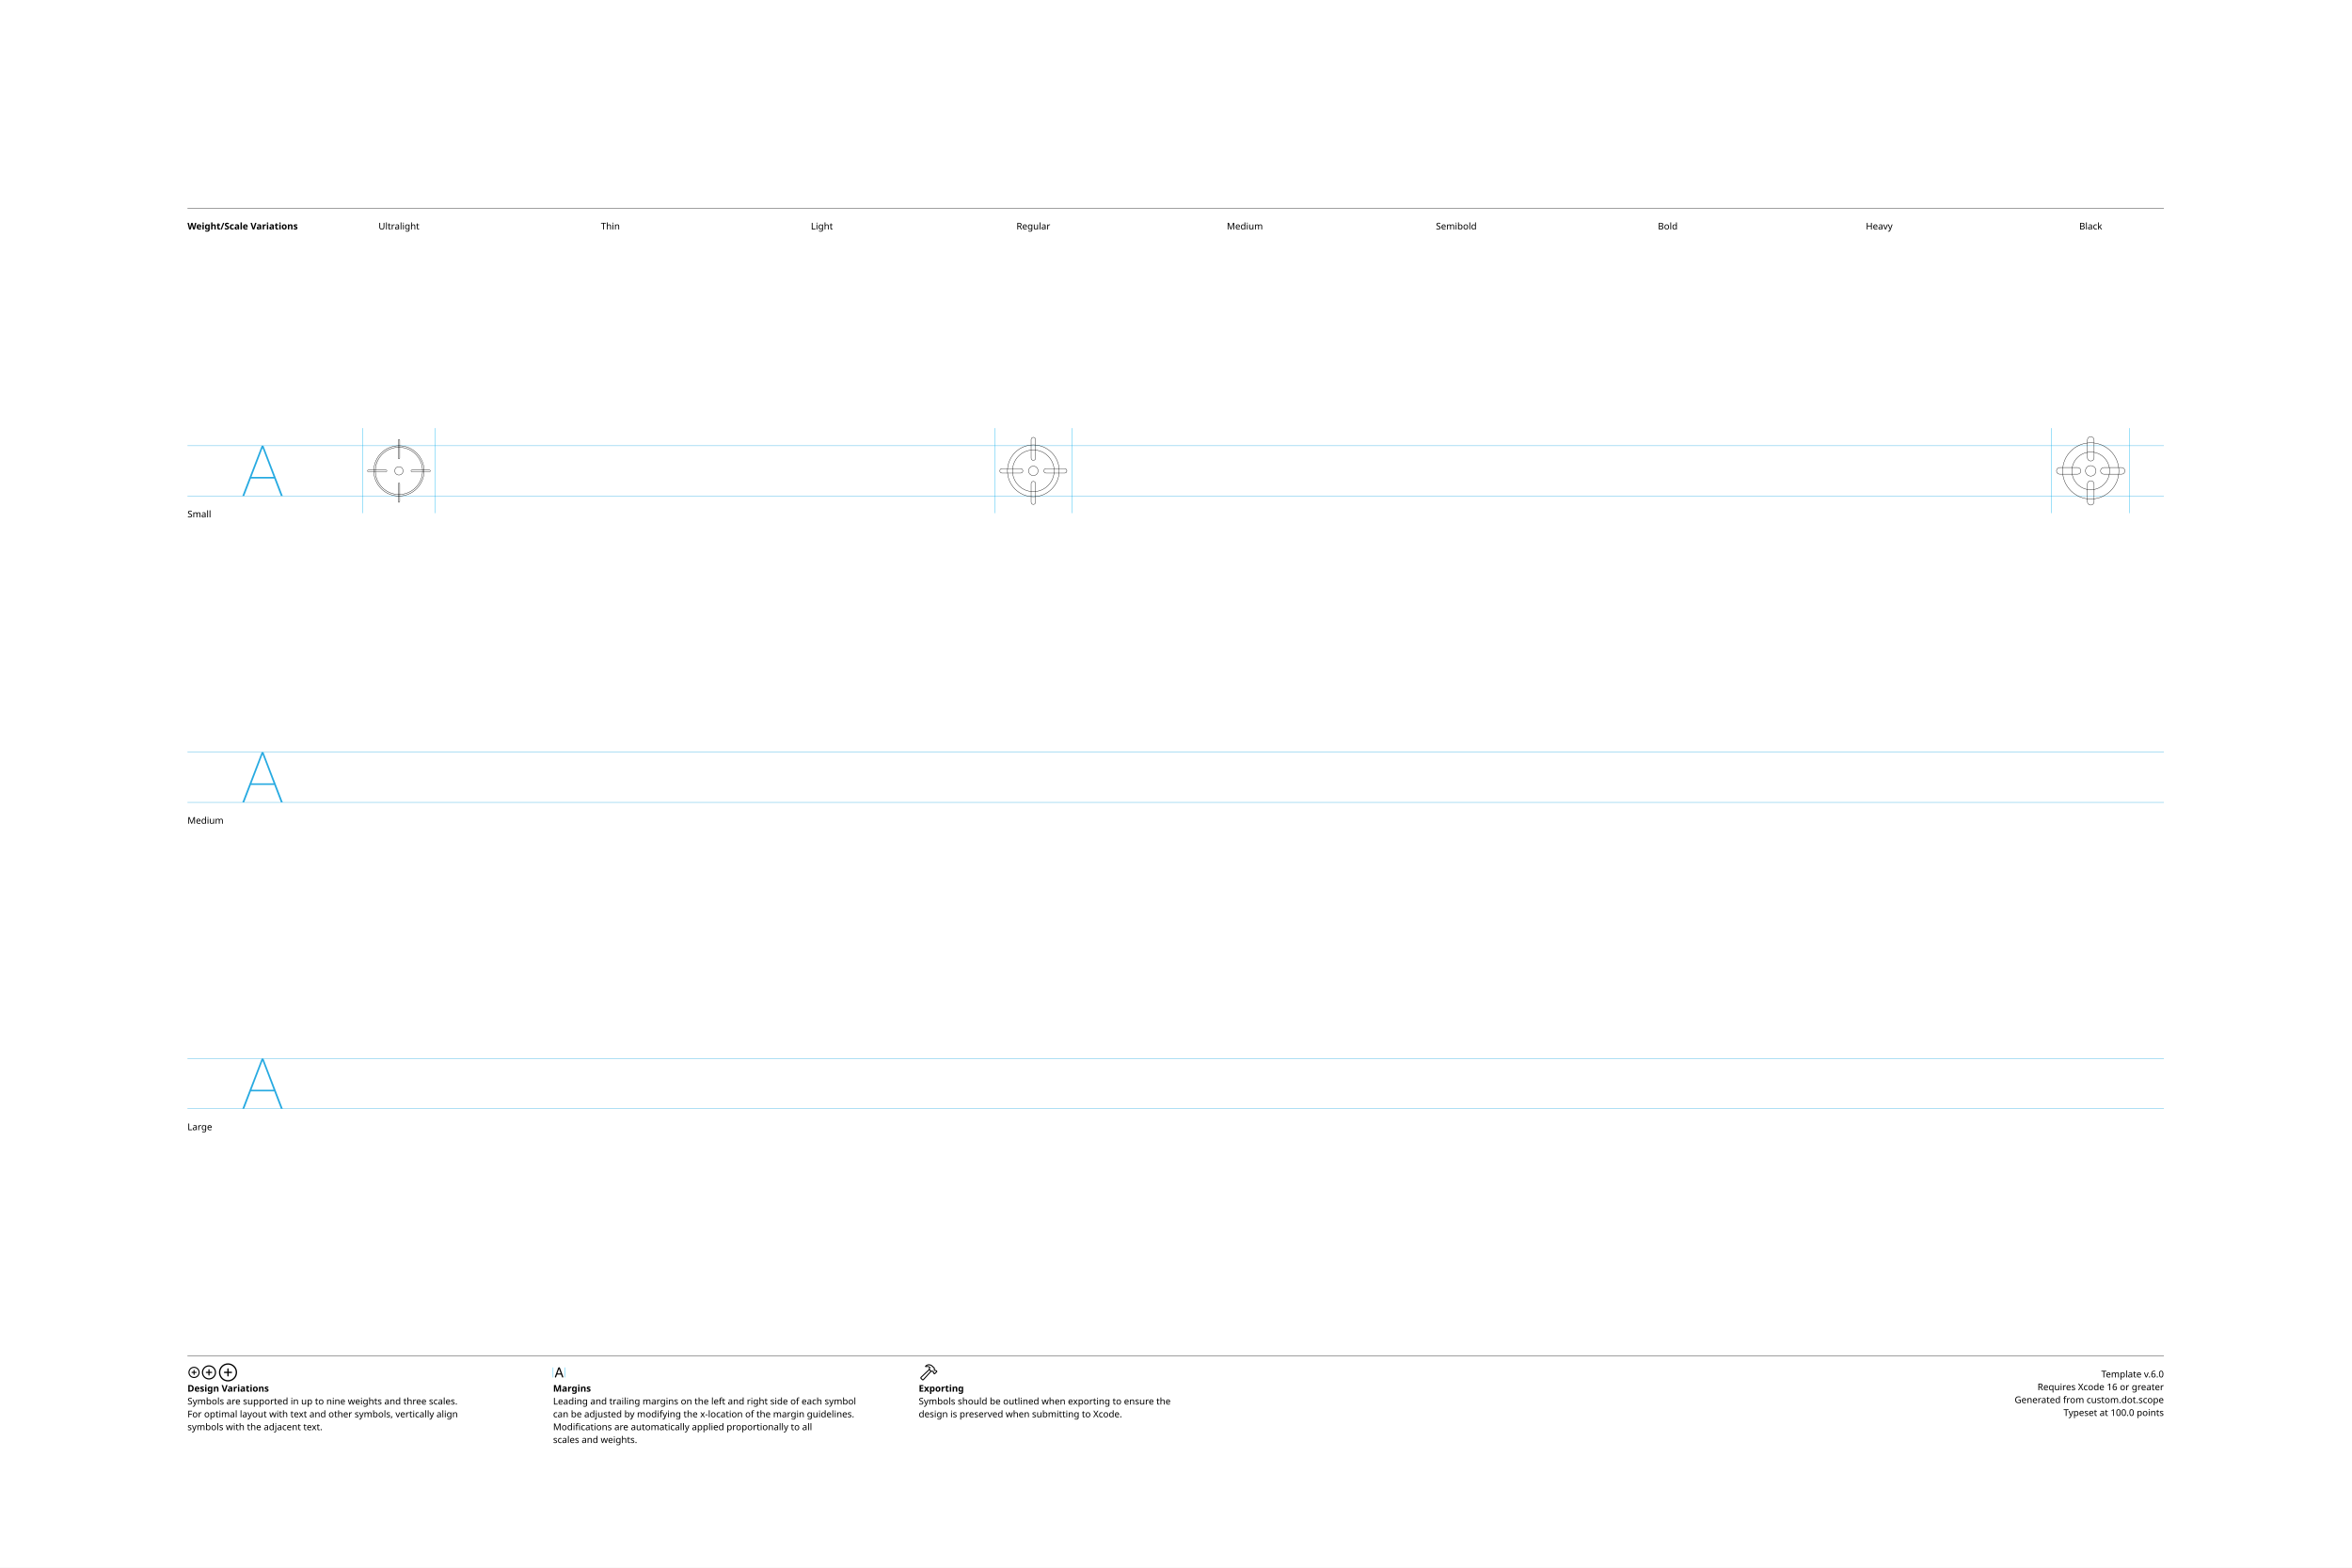
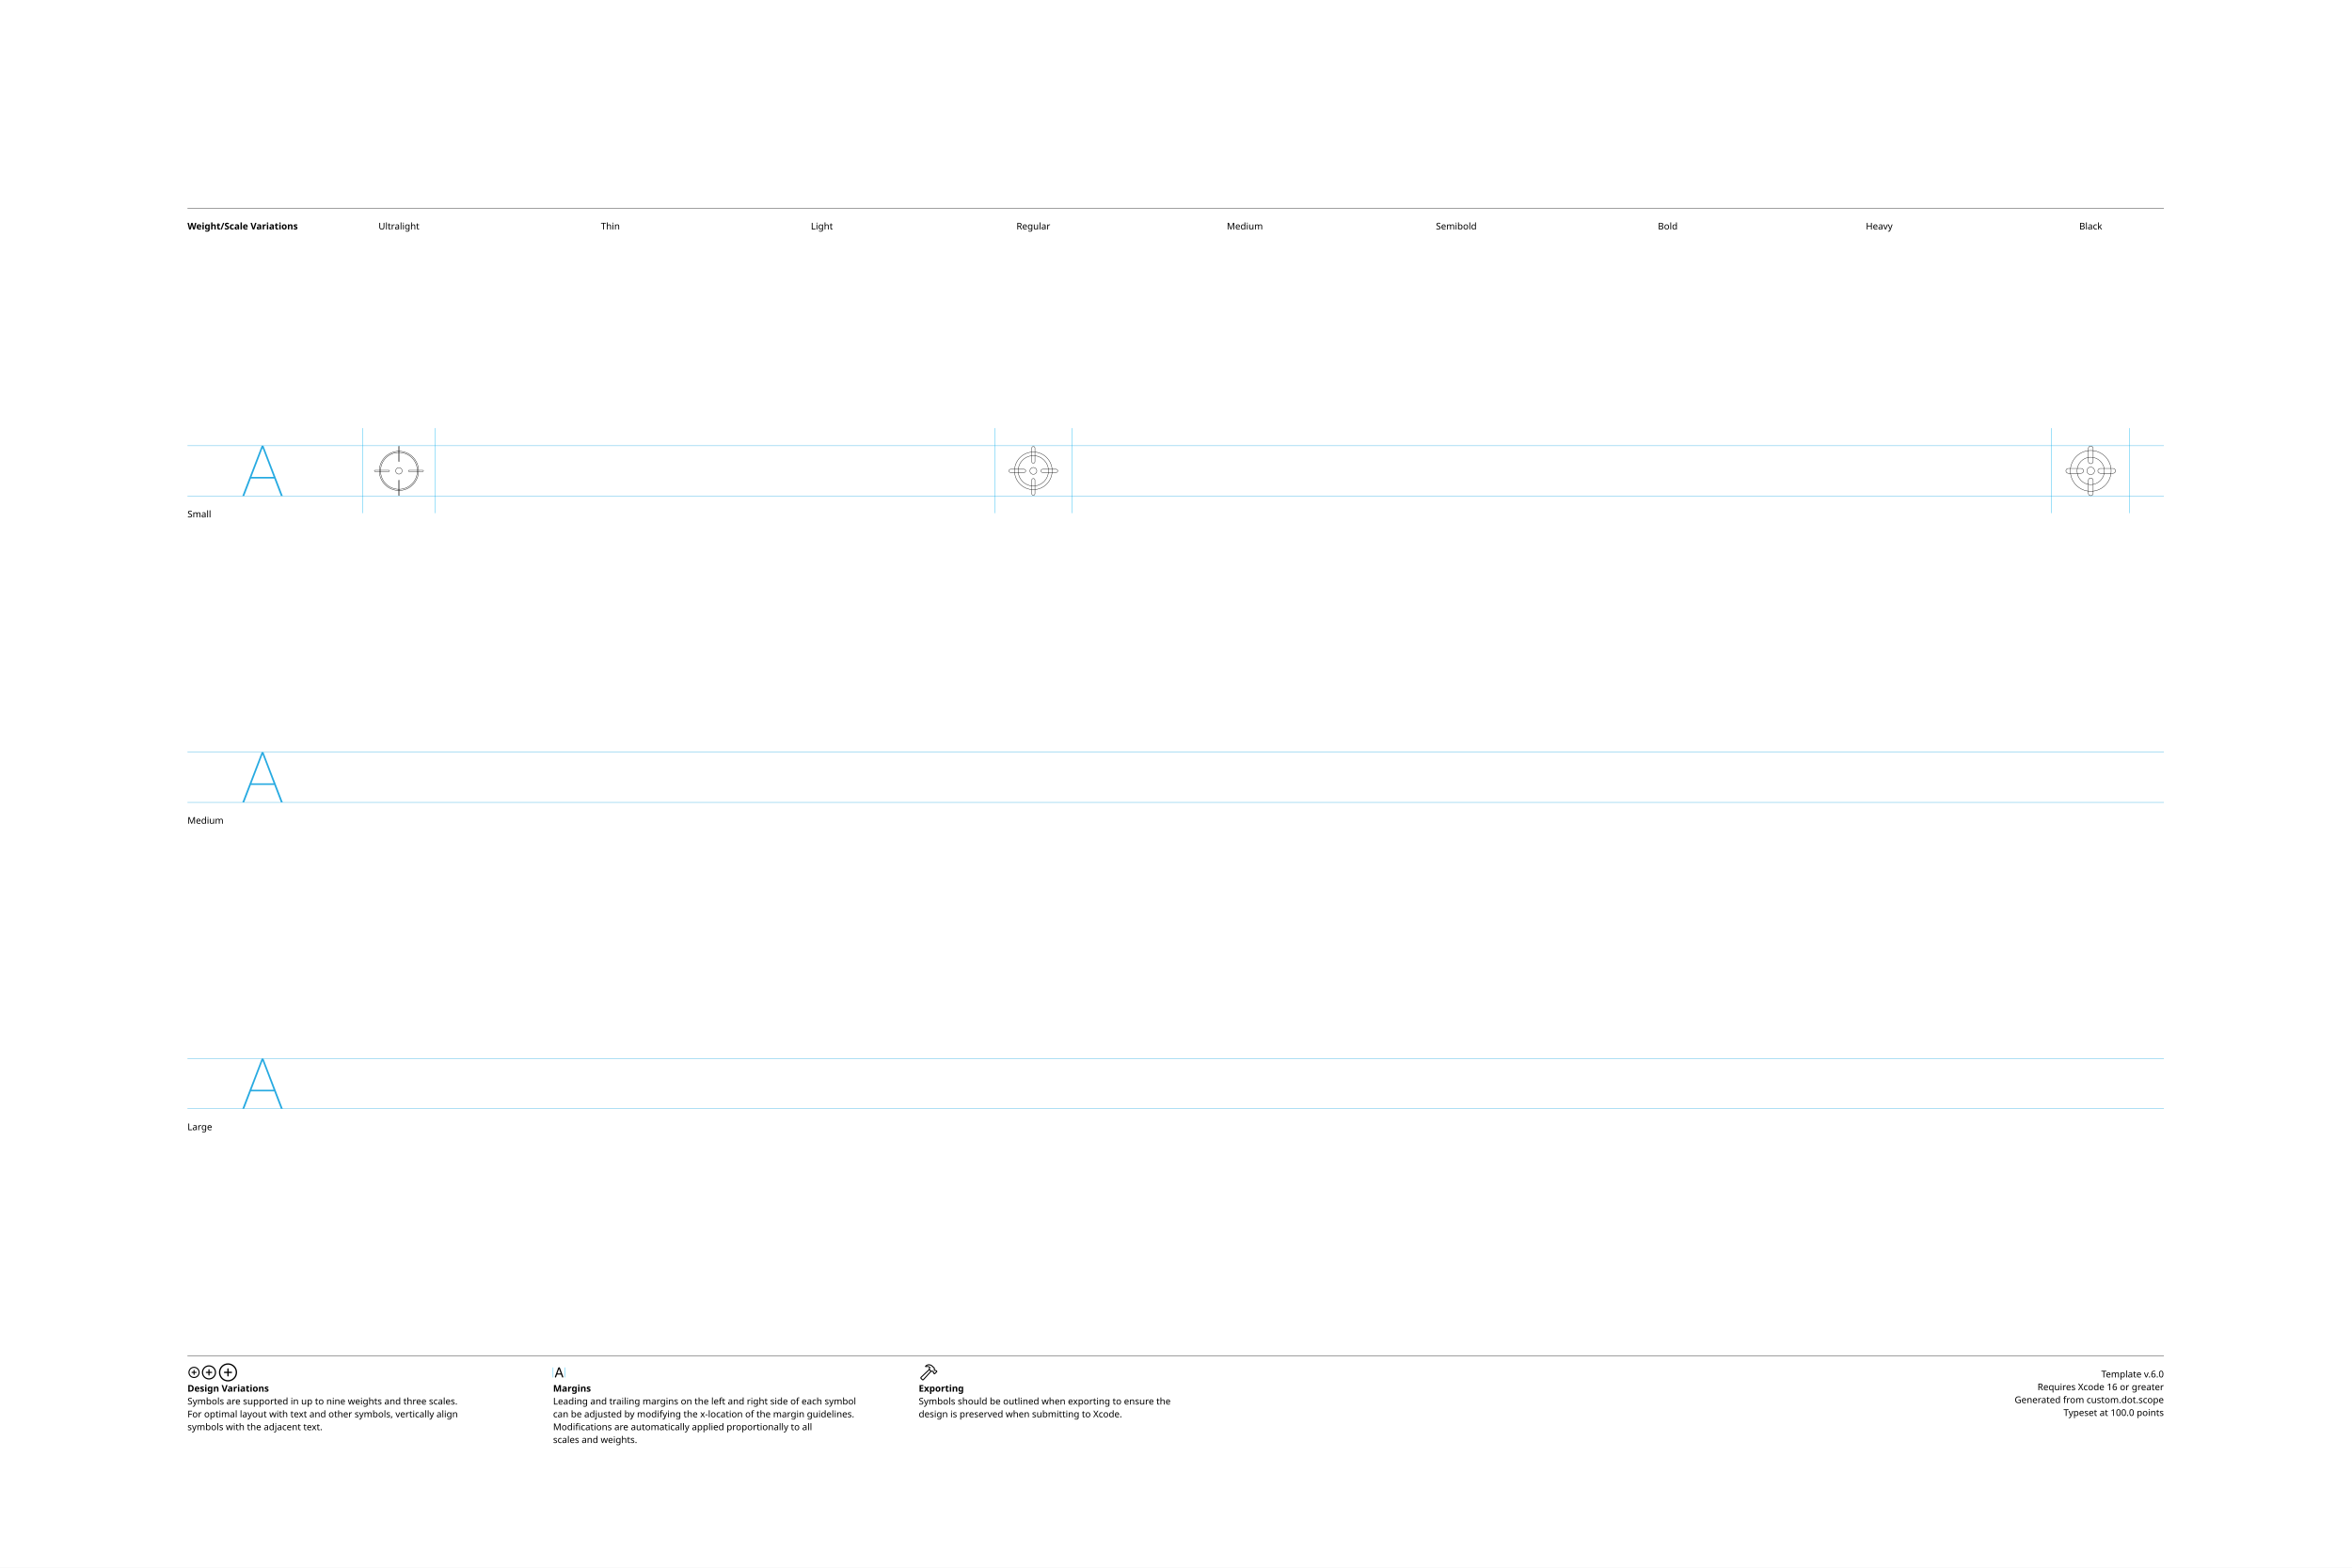
<svg xmlns="http://www.w3.org/2000/svg" version="1.1" viewBox="0 0 3300 2200">
  <style>.SFSymbolsPreviewWireframe {fill:none;opacity:1.0;stroke:black;stroke-width:0.5}
</style>
  <g id="Notes">
    <rect height="2200" id="artboard" style="fill:white;opacity:1" width="3300" x="0" y="0" />
    <line style="fill:none;stroke:black;opacity:1;stroke-width:0.5;" x1="263" x2="3036" y1="292" y2="292" />
    <text style="stroke:none;fill:black;font-family:sans-serif;font-size:13;font-weight:bold;" transform="matrix(1 0 0 1 263 322)">Weight/Scale Variations</text>
    <text style="stroke:none;fill:black;font-family:sans-serif;font-size:13;text-anchor:middle;" transform="matrix(1 0 0 1 559.711 322)">Ultralight</text>
    <text style="stroke:none;fill:black;font-family:sans-serif;font-size:13;text-anchor:middle;" transform="matrix(1 0 0 1 856.422 322)">Thin</text>
    <text style="stroke:none;fill:black;font-family:sans-serif;font-size:13;text-anchor:middle;" transform="matrix(1 0 0 1 1153.13 322)">Light</text>
    <text style="stroke:none;fill:black;font-family:sans-serif;font-size:13;text-anchor:middle;" transform="matrix(1 0 0 1 1449.84 322)">Regular</text>
    <text style="stroke:none;fill:black;font-family:sans-serif;font-size:13;text-anchor:middle;" transform="matrix(1 0 0 1 1746.56 322)">Medium</text>
    <text style="stroke:none;fill:black;font-family:sans-serif;font-size:13;text-anchor:middle;" transform="matrix(1 0 0 1 2043.27 322)">Semibold</text>
    <text style="stroke:none;fill:black;font-family:sans-serif;font-size:13;text-anchor:middle;" transform="matrix(1 0 0 1 2339.98 322)">Bold</text>
    <text style="stroke:none;fill:black;font-family:sans-serif;font-size:13;text-anchor:middle;" transform="matrix(1 0 0 1 2636.69 322)">Heavy</text>
    <text style="stroke:none;fill:black;font-family:sans-serif;font-size:13;text-anchor:middle;" transform="matrix(1 0 0 1 2933.4 322)">Black</text>
    <line style="fill:none;stroke:black;opacity:1;stroke-width:0.5;" x1="263" x2="3036" y1="1903" y2="1903" />
    <g transform="matrix(0.2 0 0 0.2 263 1933)">
      <path d="m46.24 4.15c21.777 0 39.453-17.627 39.453-39.404s-17.676-39.404-39.453-39.404c-21.729 0-39.404 17.627-39.404 39.404s17.676 39.404 39.404 39.404Zm0-7.422c-17.676 0-31.934-14.307-31.934-31.982s14.258-31.982 31.934-31.982 31.982 14.307 31.982 31.982-14.307 31.982-31.982 31.982Zm-17.969-31.982c0 2.148 1.514 3.613 3.76 3.613h10.498v10.596c0 2.197 1.465 3.711 3.613 3.711 2.246 0 3.711-1.514 3.711-3.711v-10.596h10.596c2.197 0 3.711-1.465 3.711-3.613 0-2.197-1.514-3.711-3.711-3.711h-10.596v-10.547c0-2.246-1.465-3.76-3.711-3.76-2.148 0-3.613 1.514-3.613 3.76v10.547h-10.498c-2.246 0-3.76 1.514-3.76 3.711Z" />
    </g>
    <g transform="matrix(0.2 0 0 0.2 281.506 1933)">
      <path d="m58.545 14.551c27.49 0 49.805-22.314 49.805-49.805s-22.314-49.805-49.805-49.805-49.805 22.314-49.805 49.805 22.314 49.805 49.805 49.805Zm0-8.301c-22.949 0-41.504-18.555-41.504-41.504s18.555-41.504 41.504-41.504 41.504 18.555 41.504 41.504-18.555 41.504-41.504 41.504Zm-22.656-41.504c0 2.393 1.66 4.004 4.15 4.004h14.355v14.404c0 2.441 1.66 4.15 4.053 4.15 2.441 0 4.15-1.66 4.15-4.15v-14.404h14.404c2.441 0 4.15-1.611 4.15-4.004 0-2.441-1.709-4.15-4.15-4.15h-14.404v-14.355c0-2.49-1.709-4.199-4.15-4.199-2.393 0-4.053 1.709-4.053 4.199v14.355h-14.355c-2.49 0-4.15 1.709-4.15 4.15Z" />
    </g>
    <g transform="matrix(0.2 0 0 0.2 304.924 1933)">
      <path d="m74.853 28.32c35.107 0 63.623-28.467 63.623-63.574s-28.516-63.623-63.623-63.623-63.574 28.516-63.574 63.623 28.467 63.574 63.574 63.574Zm0-9.082c-30.127 0-54.492-24.365-54.492-54.492s24.365-54.492 54.492-54.492 54.492 24.365 54.492 54.492-24.365 54.492-54.492 54.492Zm-28.857-54.492c0 2.588 1.855 4.395 4.59 4.395h19.727v19.775c0 2.686 1.855 4.59 4.443 4.59 2.686 0 4.541-1.855 4.541-4.59v-19.775h19.775c2.686 0 4.59-1.807 4.59-4.395 0-2.734-1.855-4.59-4.59-4.59h-19.775v-19.727c0-2.734-1.855-4.639-4.541-4.639-2.588 0-4.443 1.904-4.443 4.639v19.727h-19.727c-2.734 0-4.59 1.855-4.59 4.59Z" />
    </g>
    <text style="stroke:none;fill:black;font-family:sans-serif;font-size:13;font-weight:bold;" transform="matrix(1 0 0 1 263 1953)">Design Variations</text>
    <text style="stroke:none;fill:black;font-family:sans-serif;font-size:13;" transform="matrix(1 0 0 1 263 1971)">Symbols are supported in up to nine weights and three scales.</text>
    <text style="stroke:none;fill:black;font-family:sans-serif;font-size:13;" transform="matrix(1 0 0 1 263 1989)">For optimal layout with text and other symbols, vertically align</text>
    <text style="stroke:none;fill:black;font-family:sans-serif;font-size:13;" transform="matrix(1 0 0 1 263 2007)">symbols with the adjacent text.</text>
    <line style="fill:none;stroke:#00AEEF;stroke-width:0.5;opacity:1.0;" x1="776" x2="776" y1="1919" y2="1933" />
    <g transform="matrix(0.2 0 0 0.2 776 1933)">
      <path d="m16.553 0.781c2.588 0 3.857-0.977 4.785-3.711l6.299-17.236h28.809l6.299 17.236c0.928 2.734 2.197 3.711 4.736 3.711 2.588 0 4.248-1.562 4.248-4.004 0-0.83-0.146-1.611-0.537-2.637l-22.9-60.986c-1.123-2.979-3.125-4.492-6.25-4.492-3.027 0-5.078 1.465-6.152 4.443l-22.9 61.084c-0.391 1.025-0.537 1.807-0.537 2.637 0 2.441 1.562 3.955 4.102 3.955Zm13.477-28.369 11.865-32.861h0.244l11.865 32.861Z" />
    </g>
    <line style="fill:none;stroke:#00AEEF;stroke-width:0.5;opacity:1.0;" x1="792.836" x2="792.836" y1="1919" y2="1933" />
    <text style="stroke:none;fill:black;font-family:sans-serif;font-size:13;font-weight:bold;" transform="matrix(1 0 0 1 776 1953)">Margins</text>
    <text style="stroke:none;fill:black;font-family:sans-serif;font-size:13;" transform="matrix(1 0 0 1 776 1971)">Leading and trailing margins on the left and right side of each symbol</text>
    <text style="stroke:none;fill:black;font-family:sans-serif;font-size:13;" transform="matrix(1 0 0 1 776 1989)">can be adjusted by modifying the x-location of the margin guidelines.</text>
    <text style="stroke:none;fill:black;font-family:sans-serif;font-size:13;" transform="matrix(1 0 0 1 776 2007)">Modifications are automatically applied proportionally to all</text>
    <text style="stroke:none;fill:black;font-family:sans-serif;font-size:13;" transform="matrix(1 0 0 1 776 2025)">scales and weights.</text>
    <g transform="matrix(0.2 0 0 0.2 1289 1933)">
      <path d="m14.209 9.326 8.496 8.545c4.297 4.346 9.229 4.053 13.867-1.074l53.467-58.935-4.834-4.883-53.076 58.398c-1.758 2.002-3.418 2.49-5.762 0.146l-5.859-5.811c-2.344-2.295-1.807-4.004 0.195-5.811l57.373-54.004-4.883-4.834-57.959 54.443c-4.932 4.59-5.322 9.473-1.025 13.818Zm32.08-90.967c-2.1 2.051-2.246 4.932-1.074 6.885 1.172 1.807 3.467 2.979 6.689 2.148 7.324-1.709 14.941-2.002 22.07 2.686l-2.93 7.275c-1.709 4.15-0.83 7.08 1.855 9.814l11.475 11.572c2.441 2.441 4.492 2.539 7.324 2.051l5.322-0.977 3.32 3.369-0.195 2.783c-0.195 2.49 0.439 4.395 2.881 6.787l3.809 3.711c2.393 2.393 5.469 2.539 7.812 0.195l14.551-14.6c2.344-2.344 2.246-5.322-0.146-7.715l-3.857-3.809c-2.393-2.393-4.248-3.174-6.641-2.979l-2.881 0.244-3.223-3.174 1.221-5.615c0.635-2.832-0.146-5.029-3.076-7.959l-10.986-10.938c-16.699-16.602-38.867-16.211-53.32-1.758Zm7.471 1.855c12.158-8.887 28.613-7.373 39.746 3.76l12.158 12.06c1.172 1.172 1.367 2.1 1.025 3.809l-1.611 7.422 7.52 7.422 4.932-0.293c1.27-0.049 1.66 0.049 2.637 1.025l2.881 2.881-12.207 12.207-2.881-2.881c-0.977-0.977-1.123-1.367-1.074-2.686l0.342-4.883-7.471-7.422-7.617 1.27c-1.611 0.342-2.344 0.195-3.564-0.977l-10.01-10.01c-1.27-1.172-1.416-2.002-0.635-3.857l4.395-10.449c-7.812-7.275-17.969-10.4-28.125-7.422-0.781 0.195-1.074-0.439-0.439-0.977Z" />
    </g>
    <text style="stroke:none;fill:black;font-family:sans-serif;font-size:13;font-weight:bold;" transform="matrix(1 0 0 1 1289 1953)">Exporting</text>
    <text style="stroke:none;fill:black;font-family:sans-serif;font-size:13;" transform="matrix(1 0 0 1 1289 1971)">Symbols should be outlined when exporting to ensure the</text>
    <text style="stroke:none;fill:black;font-family:sans-serif;font-size:13;" transform="matrix(1 0 0 1 1289 1989)">design is preserved when submitting to Xcode.</text>
    <text id="template-version" style="stroke:none;fill:black;font-family:sans-serif;font-size:13;text-anchor:end;" transform="matrix(1 0 0 1 3036 1933)">Template v.6.0</text>
    <text style="stroke:none;fill:black;font-family:sans-serif;font-size:13;text-anchor:end;" transform="matrix(1 0 0 1 3036 1951)">Requires Xcode 16 or greater</text>
    <text id="descriptive-name" style="stroke:none;fill:black;font-family:sans-serif;font-size:13;text-anchor:end;" transform="matrix(1 0 0 1 3036 1969)">Generated from custom.dot.scope</text>
    <text style="stroke:none;fill:black;font-family:sans-serif;font-size:13;text-anchor:end;" transform="matrix(1 0 0 1 3036 1987)">Typeset at 100.0 points</text>
    <text style="stroke:none;fill:black;font-family:sans-serif;font-size:13;" transform="matrix(1 0 0 1 263 726)">Small</text>
    <text style="stroke:none;fill:black;font-family:sans-serif;font-size:13;" transform="matrix(1 0 0 1 263 1156)">Medium</text>
    <text style="stroke:none;fill:black;font-family:sans-serif;font-size:13;" transform="matrix(1 0 0 1 263 1586)">Large</text>
  </g>
  <g id="Guides">
    <g id="H-reference" style="fill:#27AAE1;stroke:none;" transform="matrix(1 0 0 1 339 696)">
      <path d="M0.994 0L3.638 0L29.328-67.132L30.03-67.132L30.03-70.459L28.123-70.459ZM11.688-24.48L46.981-24.48L46.231-26.729L12.438-26.729ZM55.12 0L57.764 0L30.638-70.459L29.433-70.459L29.433-67.132Z" />
    </g>
    <line id="Baseline-S" style="fill:none;stroke:#27AAE1;opacity:1;stroke-width:0.5;" x1="263" x2="3036" y1="696" y2="696" />
    <line id="Capline-S" style="fill:none;stroke:#27AAE1;opacity:1;stroke-width:0.5;" x1="263" x2="3036" y1="625.541" y2="625.541" />
    <g id="H-reference" style="fill:#27AAE1;stroke:none;" transform="matrix(1 0 0 1 339 1126)">
      <path d="M0.994 0L3.638 0L29.328-67.132L30.03-67.132L30.03-70.459L28.123-70.459ZM11.688-24.48L46.981-24.48L46.231-26.729L12.438-26.729ZM55.12 0L57.764 0L30.638-70.459L29.433-70.459L29.433-67.132Z" />
    </g>
    <line id="Baseline-M" style="fill:none;stroke:#27AAE1;opacity:1;stroke-width:0.5;" x1="263" x2="3036" y1="1126" y2="1126" />
    <line id="Capline-M" style="fill:none;stroke:#27AAE1;opacity:1;stroke-width:0.5;" x1="263" x2="3036" y1="1055.54" y2="1055.54" />
    <g id="H-reference" style="fill:#27AAE1;stroke:none;" transform="matrix(1 0 0 1 339 1556)">
      <path d="M0.994 0L3.638 0L29.328-67.132L30.03-67.132L30.03-70.459L28.123-70.459ZM11.688-24.48L46.981-24.48L46.231-26.729L12.438-26.729ZM55.12 0L57.764 0L30.638-70.459L29.433-70.459L29.433-67.132Z" />
    </g>
    <line id="Baseline-L" style="fill:none;stroke:#27AAE1;opacity:1;stroke-width:0.5;" x1="263" x2="3036" y1="1556" y2="1556" />
    <line id="Capline-L" style="fill:none;stroke:#27AAE1;opacity:1;stroke-width:0.5;" x1="263" x2="3036" y1="1485.54" y2="1485.54" />
    <line id="right-margin-Black-S" style="fill:none;stroke:#00AEEF;stroke-width:0.5;opacity:1.0;" x1="2988.23" x2="2988.23" y1="600.785" y2="720.121" />
    <line id="left-margin-Black-S" style="fill:none;stroke:#00AEEF;stroke-width:0.5;opacity:1.0;" x1="2878.57" x2="2878.57" y1="600.785" y2="720.121" />
    <line id="right-margin-Regular-S" style="fill:none;stroke:#00AEEF;stroke-width:0.5;opacity:1.0;" x1="1503.73" x2="1503.73" y1="600.785" y2="720.121" />
    <line id="left-margin-Regular-S" style="fill:none;stroke:#00AEEF;stroke-width:0.5;opacity:1.0;" x1="1395.96" x2="1395.96" y1="600.785" y2="720.121" />
    <line id="right-margin-Ultralight-S" style="fill:none;stroke:#00AEEF;stroke-width:0.5;opacity:1.0;" x1="610.687" x2="610.687" y1="600.785" y2="720.121" />
    <line id="left-margin-Ultralight-S" style="fill:none;stroke:#00AEEF;stroke-width:0.5;opacity:1.0;" x1="508.736" x2="508.736" y1="600.785" y2="720.121" />
  </g>
  <g id="Symbols">
-     <g id="Black-S" transform="matrix(1 0 0 1 2878.57 696)">
-       <path class="SFSymbolsPreviewWireframe" d="M54.834-27.832C58.887-27.832 62.207-31.152 62.207-35.205C62.207-39.258 58.887-42.578 54.834-42.578C50.781-42.578 47.461-39.258 47.461-35.205C47.461-31.152 50.781-27.832 54.834-27.832ZM54.883 4.297C76.66 4.297 94.336-13.379 94.336-35.156C94.336-56.934 76.66-74.609 54.883-74.609C33.105-74.609 15.43-56.934 15.43-35.156C15.43-13.379 33.105 4.297 54.883 4.297ZM54.883-8.691C40.283-8.691 28.418-20.557 28.418-35.156C28.418-49.756 40.283-61.621 54.883-61.621C69.482-61.621 81.348-49.756 81.348-35.156C81.348-20.557 69.482-8.691 54.883-8.691ZM54.883-49.023C57.52-49.023 59.57-51.123 59.57-53.76L59.57-78.467C59.57-81.103 57.52-83.203 54.883-83.203C52.246-83.203 50.195-81.103 50.195-78.467L50.195-53.76C50.195-51.123 52.246-49.023 54.883-49.023ZM11.572-30.518L36.279-30.518C38.916-30.518 41.016-32.568 41.016-35.205C41.016-37.842 38.916-39.893 36.279-39.893L11.572-39.893C8.936-39.893 6.836-37.842 6.836-35.205C6.836-32.568 8.936-30.518 11.572-30.518ZM54.883 12.793C57.52 12.793 59.57 10.693 59.57 8.057L59.57-16.65C59.57-19.287 57.52-21.387 54.883-21.387C52.246-21.387 50.195-19.287 50.195-16.65L50.195 8.057C50.195 10.693 52.246 12.793 54.883 12.793ZM73.389-30.518L98.096-30.518C100.732-30.518 102.832-32.568 102.832-35.205C102.832-37.842 100.732-39.893 98.096-39.893L73.389-39.893C70.752-39.893 68.652-37.842 68.652-35.205C68.652-32.568 70.752-30.518 73.389-30.518Z" />
+     <g id="Black-S" transform="translate(2878.57, 696)">
+       <path class="SFSymbolsPreviewWireframe" fill="none" stroke="#000000" stroke-width="0.5" d="M54.834,-29.855C57.775,-29.855,60.184,-32.264,60.184,-35.205C60.184,-38.146,57.775,-40.555,54.834,-40.555C51.893,-40.555,49.484,-38.146,49.484,-35.205C49.484,-32.264,51.893,-29.855,54.834,-29.855zM54.869,-6.543C70.671,-6.543,83.496,-19.368,83.496,-35.17C83.496,-50.971,70.671,-63.796,54.869,-63.796C39.068,-63.796,26.243,-50.971,26.243,-35.17C26.243,-19.368,39.068,-6.543,54.869,-6.543zM54.869,-15.967C44.276,-15.967,35.667,-24.576,35.667,-35.17C35.667,-45.763,44.276,-54.372,54.869,-54.372C65.463,-54.372,74.072,-45.763,74.072,-35.17C74.072,-24.576,65.463,-15.967,54.869,-15.967zM54.869,-45.231C56.783,-45.231,58.271,-46.755,58.271,-48.668L58.271,-66.595C58.271,-68.508,56.783,-70.032,54.869,-70.032C52.956,-70.032,51.468,-68.508,51.468,-66.595L51.468,-48.668C51.468,-46.755,52.956,-45.231,54.869,-45.231zM23.444,-31.804L41.371,-31.804C43.284,-31.804,44.807,-33.292,44.807,-35.205C44.807,-37.118,43.284,-38.606,41.371,-38.606L23.444,-38.606C21.531,-38.606,20.007,-37.118,20.007,-35.205C20.007,-33.292,21.531,-31.804,23.444,-31.804zM54.869,-0.378C56.783,-0.378,58.271,-1.902,58.271,-3.815L58.271,-21.742C58.271,-23.655,56.783,-25.179,54.869,-25.179C52.956,-25.179,51.468,-23.655,51.468,-21.742L51.468,-3.815C51.468,-1.902,52.956,-0.378,54.869,-0.378zM68.297,-31.804L86.224,-31.804C88.137,-31.804,89.661,-33.292,89.661,-35.205C89.661,-37.118,88.137,-38.606,86.224,-38.606L68.297,-38.606C66.384,-38.606,64.86,-37.118,64.86,-35.205C64.86,-33.292,66.384,-31.804,68.297,-31.804z" />
    </g>
-     <g id="Regular-S" transform="matrix(1 0 0 1 1395.96 696)">
-       <path class="SFSymbolsPreviewWireframe" d="M53.906-28.564C57.568-28.564 60.547-31.543 60.547-35.205C60.547-38.867 57.568-41.846 53.906-41.846C50.195-41.846 47.217-38.867 47.217-35.205C47.217-31.543 50.195-28.564 53.906-28.564ZM53.906 1.025C73.926 1.025 90.186-15.283 90.186-35.303C90.186-55.322 73.926-71.631 53.906-71.631C33.838-71.631 17.578-55.322 17.578-35.303C17.578-15.283 33.838 1.025 53.906 1.025ZM53.906-6.055C37.744-6.055 24.658-19.141 24.658-35.303C24.658-51.416 37.744-64.551 53.906-64.551C70.019-64.551 83.106-51.416 83.106-35.303C83.106-19.141 70.019-6.055 53.906-6.055ZM53.906-49.951C55.615-49.951 56.982-51.318 56.982-53.027L56.982-79.15C56.982-80.908 55.615-82.275 53.906-82.275C52.148-82.275 50.781-80.908 50.781-79.15L50.781-53.027C50.781-51.318 52.148-49.951 53.906-49.951ZM9.961-32.08L36.035-32.08C37.793-32.08 39.16-33.447 39.16-35.205C39.16-36.963 37.793-38.33 36.035-38.33L9.961-38.33C8.203-38.33 6.836-36.963 6.836-35.205C6.836-33.447 8.203-32.08 9.961-32.08ZM53.906 11.865C55.615 11.865 56.982 10.498 56.982 8.74L56.982-17.383C56.982-19.092 55.615-20.459 53.906-20.459C52.148-20.459 50.781-19.092 50.781-17.383L50.781 8.74C50.781 10.498 52.148 11.865 53.906 11.865ZM71.728-32.08L97.803-32.08C99.561-32.08 100.928-33.447 100.928-35.205C100.928-36.963 99.561-38.33 97.803-38.33L71.728-38.33C69.971-38.33 68.603-36.963 68.603-35.205C68.603-33.447 69.971-32.08 71.728-32.08Z" />
+     <g id="Regular-S" transform="translate(1395.96, 696)">
+       <path class="SFSymbolsPreviewWireframe" fill="none" stroke="#000000" stroke-width="0.5" d="M53.9,-30.375C56.563,-30.375,58.729,-32.542,58.729,-35.205C58.729,-37.868,56.563,-40.035,53.9,-40.035C51.201,-40.035,49.035,-37.868,49.035,-35.205C49.035,-32.542,51.201,-30.375,53.9,-30.375zM53.9,-8.855C68.46,-8.855,80.285,-20.716,80.285,-35.276C80.285,-49.836,68.46,-61.697,53.9,-61.697C39.304,-61.697,27.479,-49.836,27.479,-35.276C27.479,-20.716,39.304,-8.855,53.9,-8.855zM53.9,-14.004C42.145,-14.004,32.628,-23.522,32.628,-35.276C32.628,-46.995,42.145,-56.548,53.9,-56.548C65.619,-56.548,75.136,-46.995,75.136,-35.276C75.136,-23.522,65.619,-14.004,53.9,-14.004zM53.9,-45.93C55.142,-45.93,56.137,-46.924,56.137,-48.167L56.137,-67.166C56.137,-68.444,55.142,-69.439,53.9,-69.439C52.621,-69.439,51.627,-68.444,51.627,-67.166L51.627,-48.167C51.627,-46.924,52.621,-45.93,53.9,-45.93zM21.939,-32.932L40.902,-32.932C42.181,-32.932,43.175,-33.927,43.175,-35.205C43.175,-36.483,42.181,-37.478,40.902,-37.478L21.939,-37.478C20.66,-37.478,19.666,-36.483,19.666,-35.205C19.666,-33.927,20.66,-32.932,21.939,-32.932zM53.9,-0.972C55.142,-0.972,56.137,-1.966,56.137,-3.244L56.137,-22.243C56.137,-23.486,55.142,-24.48,53.9,-24.48C52.621,-24.48,51.627,-23.486,51.627,-22.243L51.627,-3.244C51.627,-1.966,52.621,-0.972,53.9,-0.972zM66.862,-32.932L85.825,-32.932C87.103,-32.932,88.098,-33.927,88.098,-35.205C88.098,-36.483,87.103,-37.478,85.825,-37.478L66.862,-37.478C65.583,-37.478,64.589,-36.483,64.589,-35.205C64.589,-33.927,65.583,-32.932,66.862,-32.932z" />
    </g>
-     <g id="Ultralight-S" transform="matrix(1 0 0 1 508.736 696)">
-       <path class="SFSymbolsPreviewWireframe" d="M51-29.336C54.208-29.336 56.823-31.952 56.823-35.205C56.823-38.459 54.208-41.074 51-41.074C47.743-41.074 45.128-38.459 45.128-35.205C45.128-31.952 47.743-29.336 51-29.336ZM51.045 0.117C70.475 0.117 86.326-15.737 86.326-35.212C86.326-54.687 70.475-70.496 51.045-70.496C31.567-70.496 15.716-54.687 15.716-35.212C15.716-15.737 31.567 0.117 51.045 0.117ZM51.045-2.104C32.749-2.104 17.938-16.916 17.938-35.212C17.938-53.505 32.749-68.32 51.045-68.32C69.338-68.32 84.105-53.505 84.105-35.212C84.105-16.916 69.338-2.104 51.045-2.104ZM51-52.131C51.665-52.131 52.124-52.681 52.124-53.254L52.124-78.242C52.124-78.819 51.665-79.369 51-79.369C50.377-79.369 49.964-78.819 49.964-78.242L49.964-53.254C49.964-52.681 50.377-52.131 51-52.131ZM7.963-34.123L32.947-34.123C33.524-34.123 34.074-34.583 34.074-35.16C34.074-35.828 33.524-36.287 32.947-36.287L7.963-36.287C7.386-36.287 6.836-35.828 6.836-35.16C6.836-34.583 7.386-34.123 7.963-34.123ZM51 8.959C51.665 8.959 52.124 8.409 52.124 7.832L52.124-17.156C52.124-17.73 51.665-18.279 51-18.279C50.377-18.279 49.964-17.73 49.964-17.156L49.964 7.832C49.964 8.409 50.377 8.959 51 8.959ZM69.049-34.123L93.988-34.123C94.611-34.123 95.115-34.583 95.115-35.16C95.115-35.828 94.611-36.287 93.988-36.287L69.049-36.287C68.427-36.287 67.922-35.828 67.922-35.16C67.922-34.583 68.427-34.123 69.049-34.123Z" />
+     <g id="Ultralight-S" transform="translate(508.736, 696)">
+       <path class="SFSymbolsPreviewWireframe" fill="none" stroke="#000000" stroke-width="0.5" d="M50.995,-30.626C53.498,-30.626,55.538,-32.667,55.538,-35.205C55.538,-37.743,53.498,-39.784,50.995,-39.784C48.453,-39.784,46.413,-37.743,46.413,-35.205C46.413,-32.667,48.453,-30.626,50.995,-30.626zM51.03,-7.645C66.19,-7.645,78.557,-20.015,78.557,-35.21C78.557,-50.405,66.19,-62.74,51.03,-62.74C35.833,-62.74,23.465,-50.405,23.465,-35.21C23.465,-20.015,35.833,-7.645,51.03,-7.645zM51.03,-9.378C36.755,-9.378,25.198,-20.935,25.198,-35.21C25.198,-49.483,36.755,-61.043,51.03,-61.043C65.303,-61.043,76.824,-49.483,76.824,-35.21C76.824,-20.935,65.303,-9.378,51.03,-9.378zM50.995,-48.411C51.513,-48.411,51.871,-48.84,51.871,-49.288L51.871,-68.784C51.871,-69.235,51.513,-69.664,50.995,-69.664C50.509,-69.664,50.186,-69.235,50.186,-68.784L50.186,-49.288C50.186,-48.84,50.509,-48.411,50.995,-48.411zM17.415,-34.361L36.909,-34.361C37.359,-34.361,37.788,-34.719,37.788,-35.17C37.788,-35.691,37.359,-36.049,36.909,-36.049L17.415,-36.049C16.965,-36.049,16.536,-35.691,16.536,-35.17C16.536,-34.719,16.965,-34.361,17.415,-34.361zM50.995,-0.746C51.513,-0.746,51.871,-1.175,51.871,-1.626L51.871,-21.122C51.871,-21.57,51.513,-21.999,50.995,-21.999C50.509,-21.999,50.186,-21.57,50.186,-21.122L50.186,-1.626C50.186,-1.175,50.509,-0.746,50.995,-0.746zM65.078,-34.361L84.536,-34.361C85.022,-34.361,85.415,-34.719,85.415,-35.17C85.415,-35.691,85.022,-36.049,84.536,-36.049L65.078,-36.049C64.592,-36.049,64.198,-35.691,64.198,-35.17C64.198,-34.719,64.592,-34.361,65.078,-34.361z" />
    </g>
  </g>
</svg>
